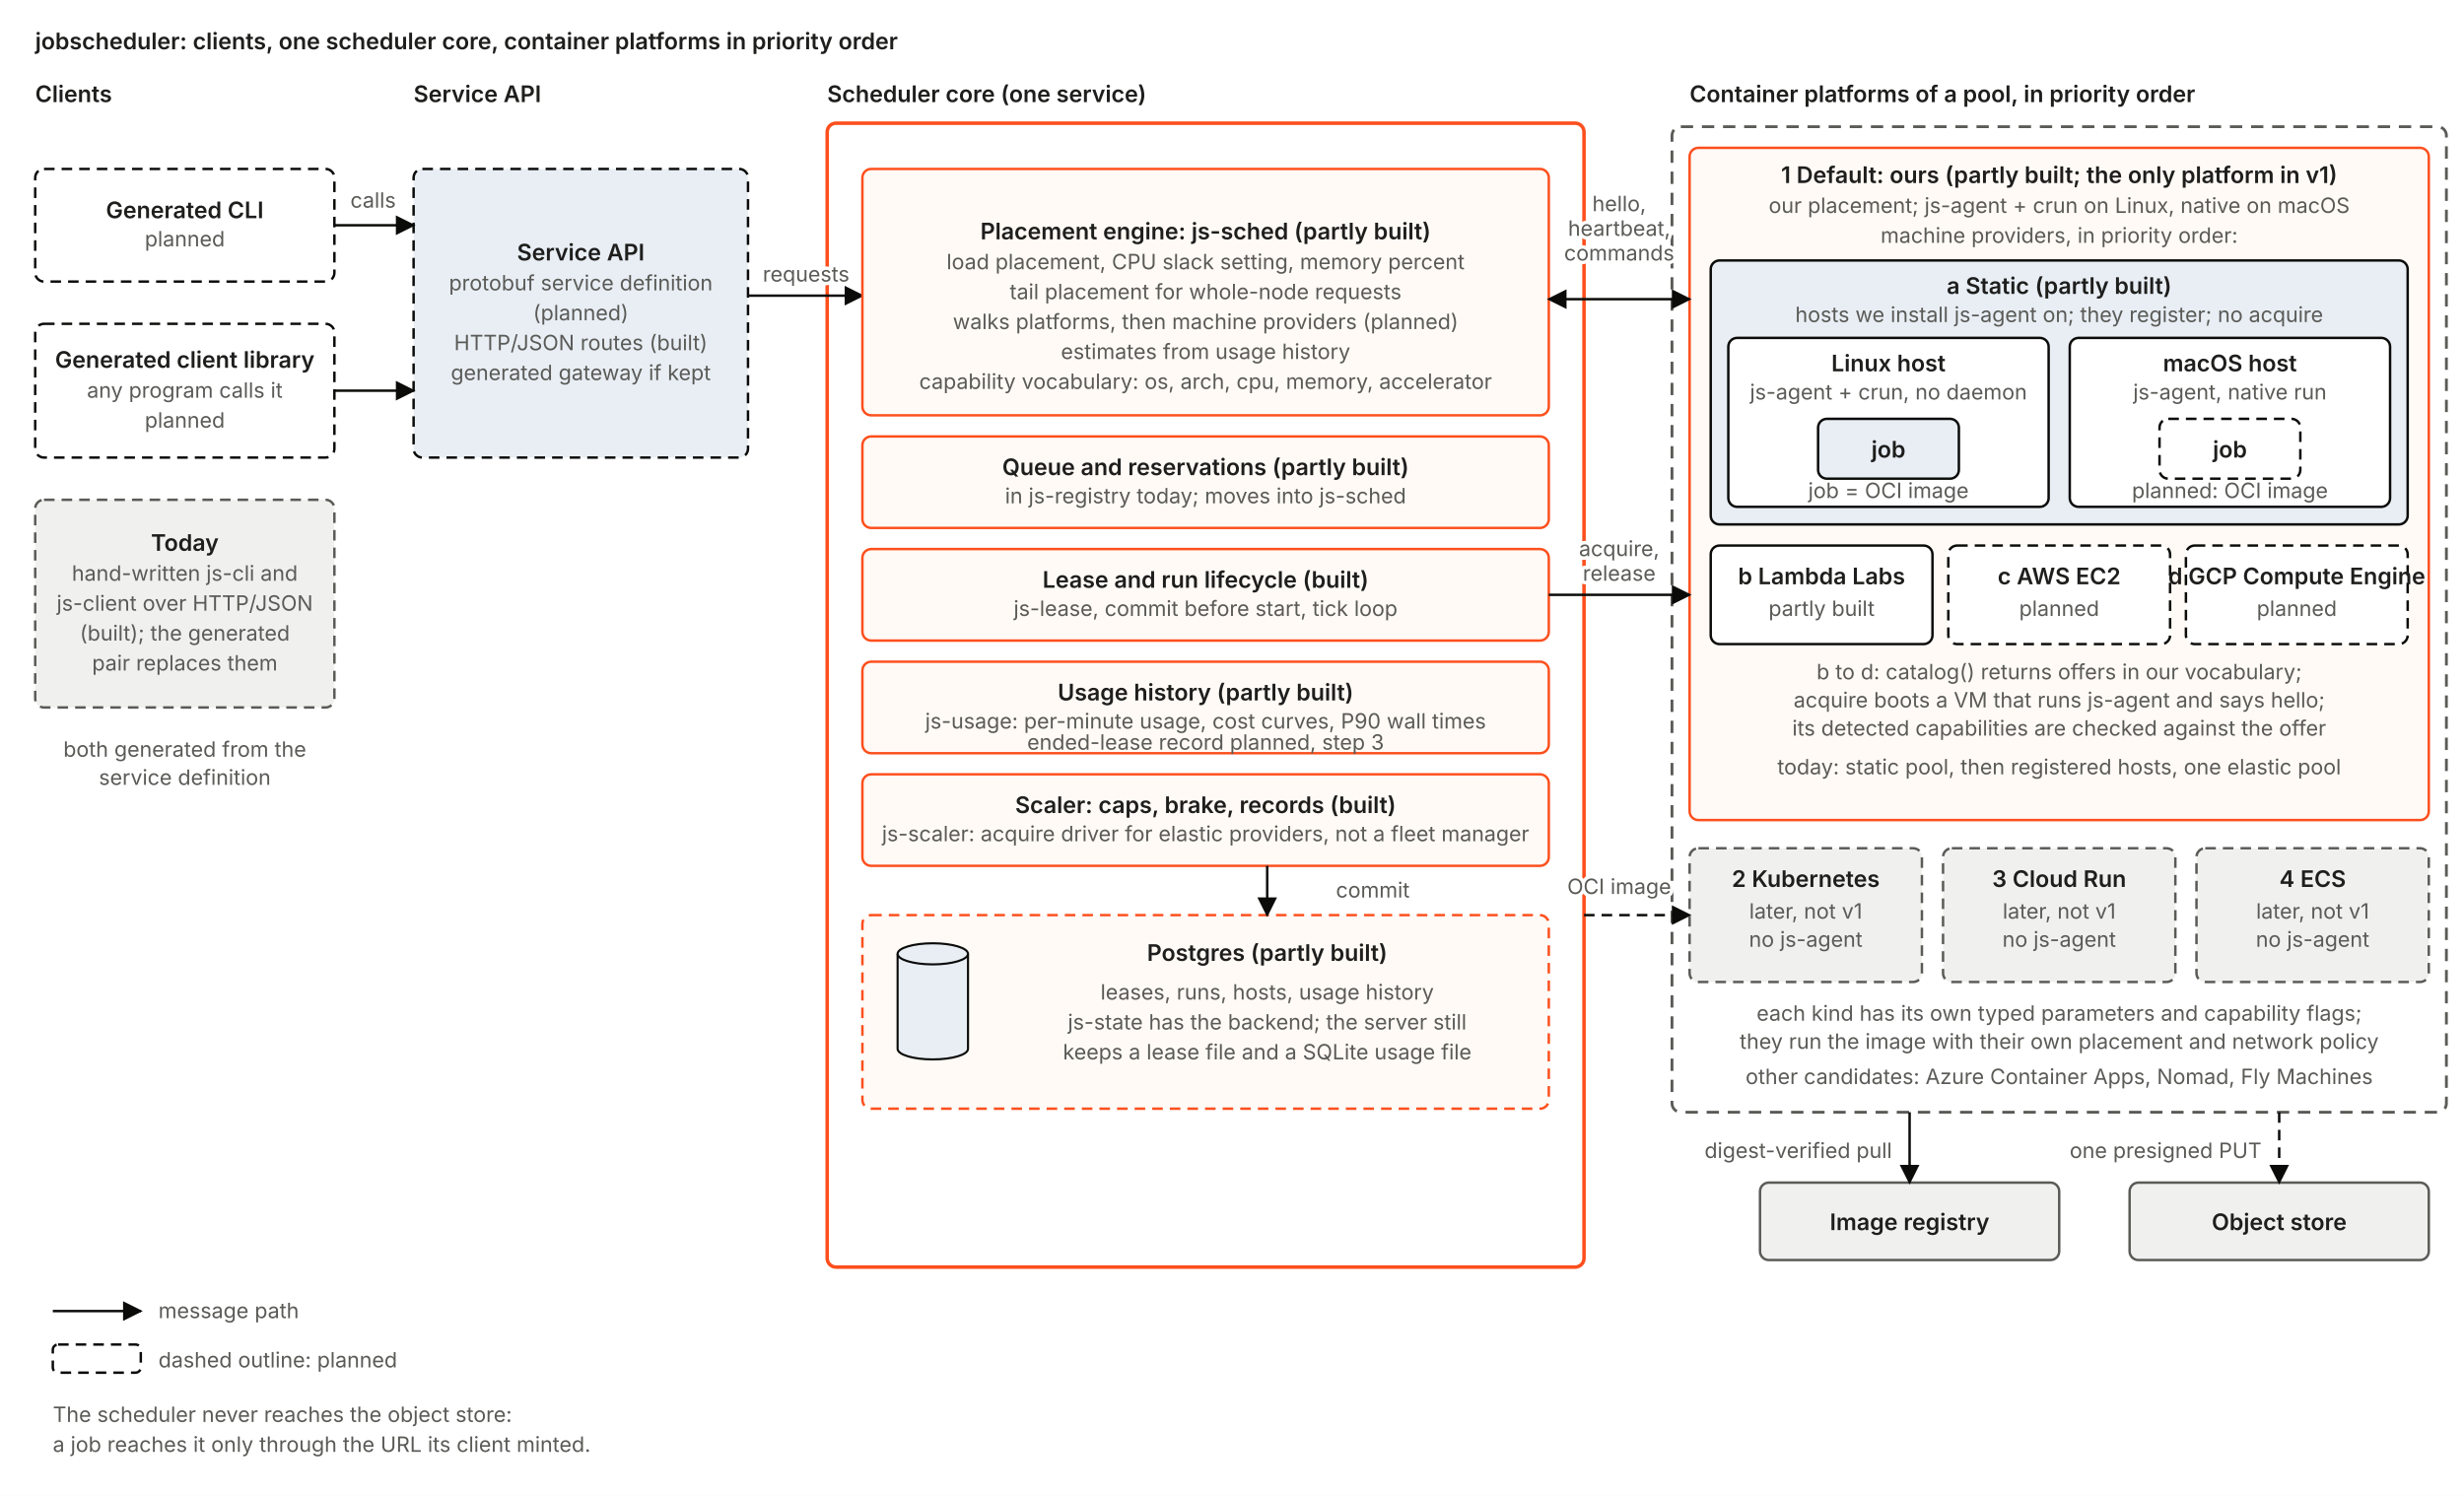
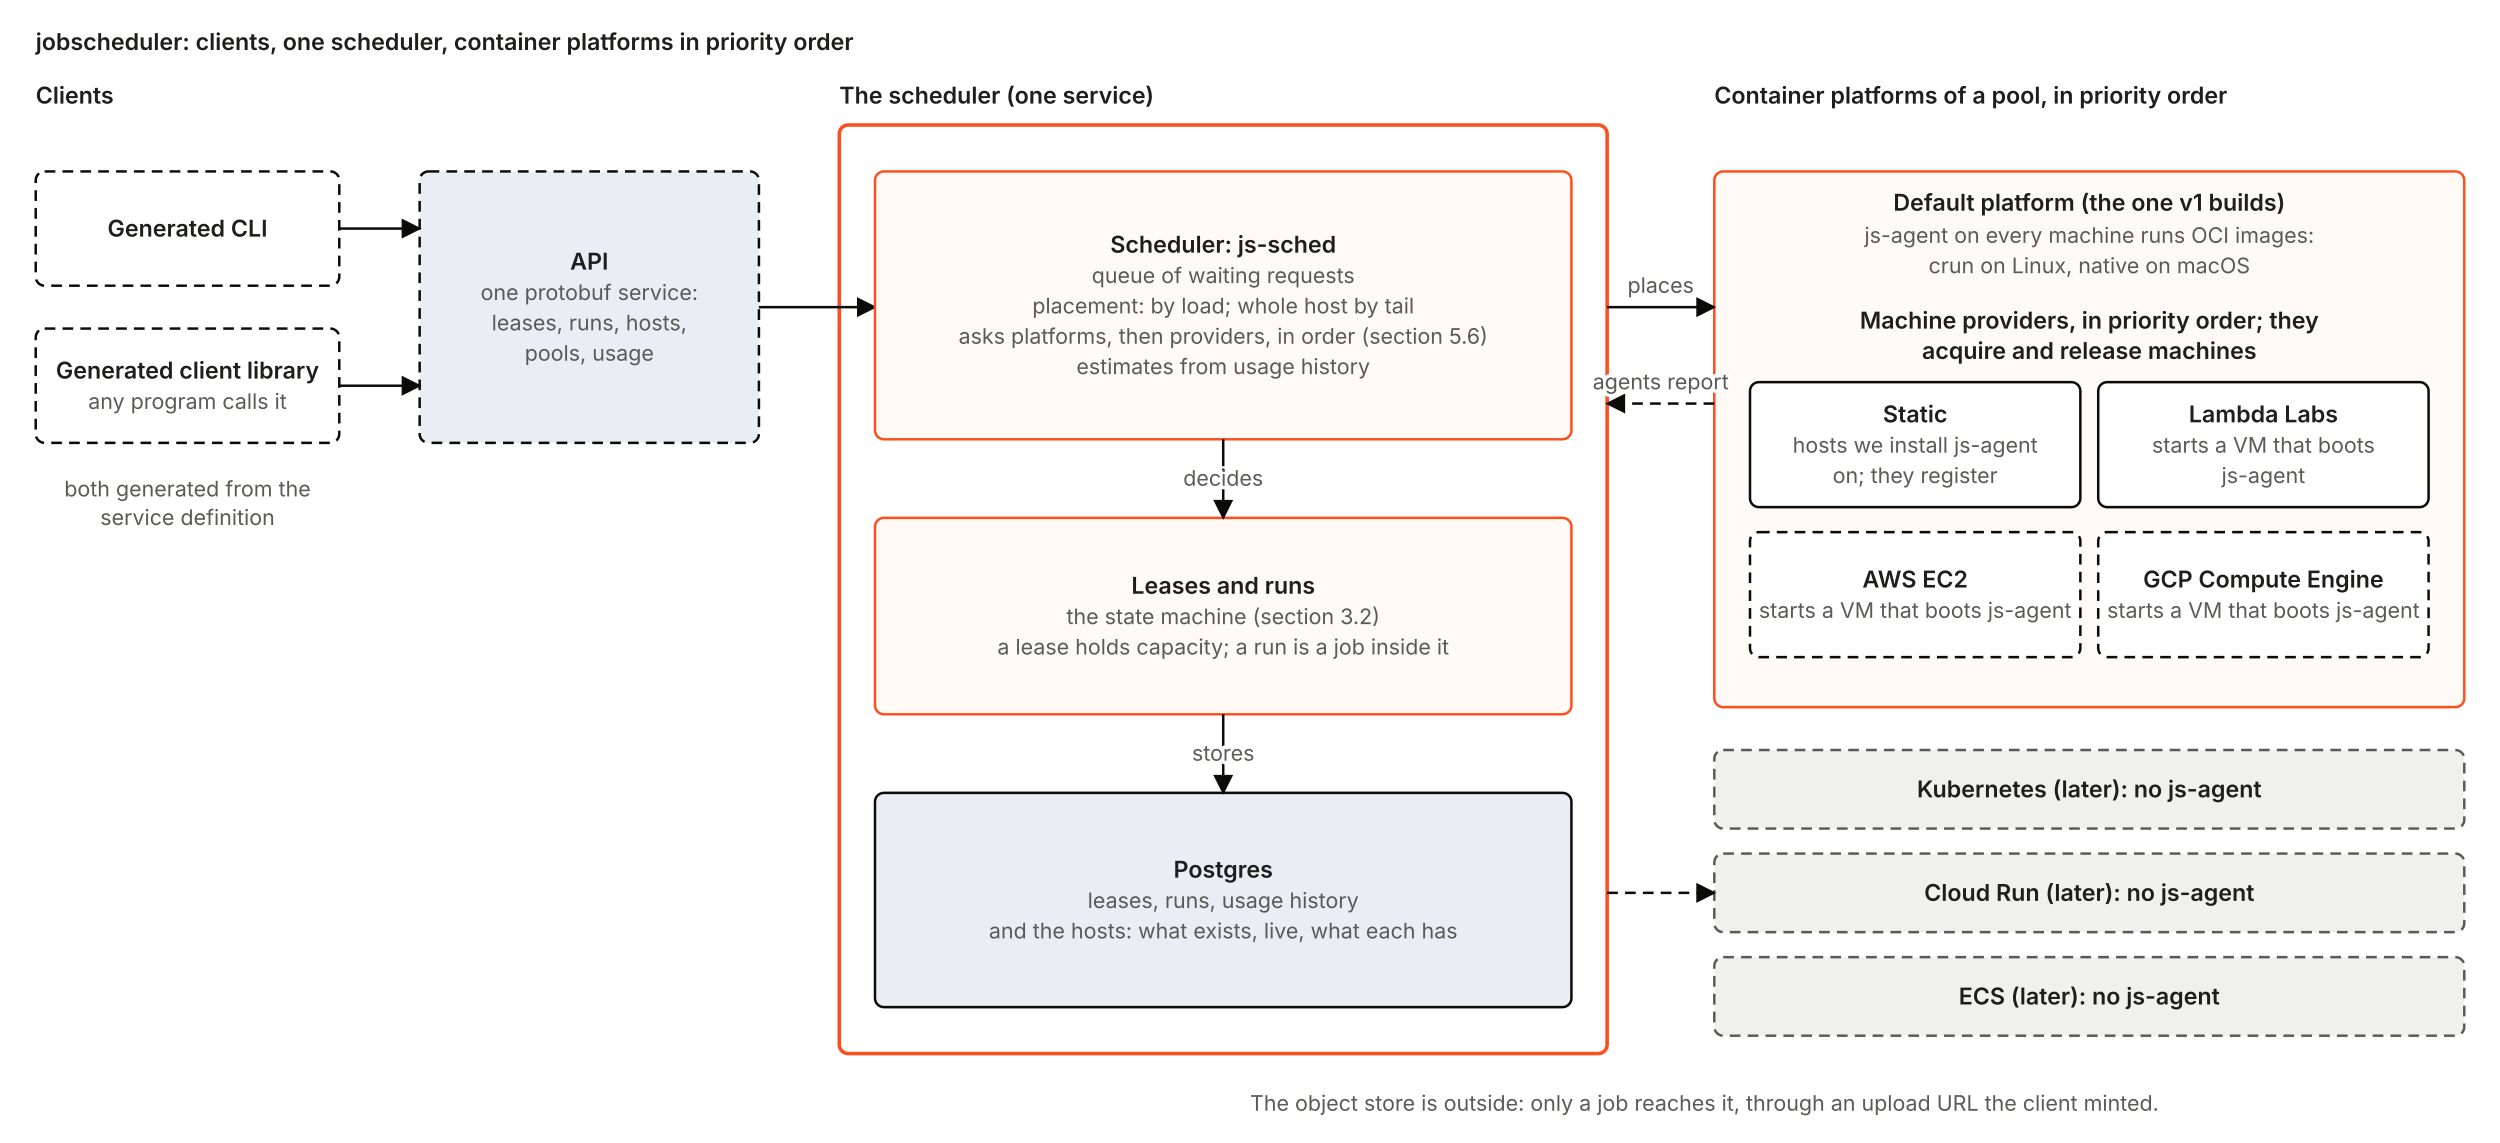
- <svg xmlns="http://www.w3.org/2000/svg" viewBox="0 0 1400 850" width="1400" height="850" role="img" aria-label="Components of jobscheduler: generated clients on the left call a protobuf service API; the scheduler core with one placement engine, queue, lease and run lifecycle and usage history keeps its state in Postgres; on the right a pool names container platforms in priority order: Default, whose ordered machine providers are static hosts running js-agent on Linux and macOS, Lambda Labs, AWS EC2 and GCP Compute Engine, then Kubernetes, Cloud Run and ECS as dashed later platforms with no js-agent; every Default machine runs js-agent and runs jobs as OCI images.">
+ <svg xmlns="http://www.w3.org/2000/svg" viewBox="0 0 1400 640" width="1400" height="640" role="img" aria-label="Components of jobscheduler, target design: generated CLI and client library call one protobuf service API; one scheduler (js-sched, queue and placement) with leases and runs, over Postgres; on the right a pool names container platforms in priority order: Default, whose ordered machine providers are Static, Lambda Labs, AWS EC2 and GCP Compute Engine, then Kubernetes, Cloud Run and ECS as dashed later platforms.">
  <defs>
    <marker id="components-ak" viewBox="0 0 10 10" refX="9" refY="5" markerWidth="8" markerHeight="8" orient="auto-start-reverse">
      <path d="M0,0 L10,5 L0,10 z" fill="#0B0B0A" />
    </marker>
    <marker id="components-ao" viewBox="0 0 10 10" refX="9" refY="5" markerWidth="8" markerHeight="8" orient="auto-start-reverse">
      <path d="M0,0 L10,5 L0,10 z" fill="#FD4F1D" />
    </marker>
    <marker id="components-ar" viewBox="0 0 10 10" refX="9" refY="5" markerWidth="8" markerHeight="8" orient="auto-start-reverse">
      <path d="M0,0 L10,5 L0,10 z" fill="#C0392B" />
    </marker>
  </defs>
  <style>
.box{fill:#FFFFFF;stroke:#0B0B0A;stroke-width:1.4}
.box-b{fill:#E8EEF4;stroke:#0B0B0A;stroke-width:1.4}
.box-o{fill:#FFFAF5;stroke:#FD4F1D;stroke-width:1.4}
.box-a{fill:#FD4F1D;stroke:#FD4F1D;stroke-width:1.4}
.box-t{fill:none;stroke:#FD4F1D;stroke-width:2}
.box-p{fill:none;stroke:#5A5A57;stroke-width:1.6;stroke-dasharray:7 5}
.box-g{fill:#F0F0EE;stroke:#5A5A57;stroke-width:1.4}
.box-gd{fill:#F0F0EE;stroke:#5A5A57;stroke-width:1.4;stroke-dasharray:6 4}
.box-r{fill:#FDECEA;stroke:#C0392B;stroke-width:1.4}
.box-rd{fill:#FFFFFF;stroke:#C0392B;stroke-width:1.4;stroke-dasharray:6 4}
.box-bd{fill:#FFFFFF;stroke:#0B0B0A;stroke-width:1.4;stroke-dasharray:6 4}
.box-od{fill:#FFFAF5;stroke:#FD4F1D;stroke-width:1.4;stroke-dasharray:6 4}
.box-bld{fill:#E8EEF4;stroke:#0B0B0A;stroke-width:1.4;stroke-dasharray:6 4}
.box-n{fill:#E6F4EA;stroke:#2E7D32;stroke-width:1.4}
.ln{stroke:#0B0B0A;fill:none;stroke-width:1.4}
.ln-d{stroke:#0B0B0A;fill:none;stroke-width:1.4;stroke-dasharray:6 4}
.ln-o{stroke:#FD4F1D;fill:none;stroke-width:1.6}
.ln-r{stroke:#C0392B;fill:none;stroke-width:1.5}
.ln-rd{stroke:#C0392B;fill:none;stroke-width:1.5;stroke-dasharray:6 4}
text{fill:#1E1E1D;font-family:system-ui,-apple-system,'Segoe UI',sans-serif;font-size:13px}
.b{font-weight:600}
.t-m{fill:#5A5A57;font-size:12px}
.t-r{fill:#C0392B;font-size:12px}
.t-w{fill:#FFFFFF;font-weight:600}
.lbl{paint-order:stroke;stroke:#FFFFFF;stroke-width:4px;stroke-linejoin:round}
</style>
-   <rect x="0" y="0" width="1400" height="850" fill="#FFFFFF" />
-   <text x="20" y="28" class="b" text-anchor="start" font-size="16">jobscheduler: clients, one scheduler core, container platforms in priority order</text>
+   <rect x="0" y="0" width="1400" height="640" fill="#FFFFFF" />
+   <text x="20" y="28" class="b" text-anchor="start" font-size="16">jobscheduler: clients, one scheduler, container platforms in priority order</text>
  <text x="20" y="58" class="b" text-anchor="start">Clients</text>
-   <text x="235" y="58" class="b" text-anchor="start">Service API</text>
-   <text x="470" y="58" class="b" text-anchor="start">Scheduler core (one service)</text>
+   <text x="470" y="58" class="b" text-anchor="start">The scheduler (one service)</text>
  <text x="960" y="58" class="b" text-anchor="start">Container platforms of a pool, in priority order</text>
  <rect x="20" y="96" width="170" height="64" rx="5" class="box-bd" />
-   <text x="105.0" y="124" class="b" text-anchor="middle">Generated CLI</text>
-   <text x="105.0" y="140" class="t-m" text-anchor="middle">planned</text>
-   <rect x="20" y="184" width="170" height="76" rx="5" class="box-bd" />
-   <text x="105.0" y="209" class="b" text-anchor="middle">Generated client library</text>
-   <text x="105.0" y="226" class="t-m" text-anchor="middle">any program calls it</text>
-   <text x="105.0" y="243" class="t-m" text-anchor="middle">planned</text>
-   <rect x="20" y="284" width="170" height="118" rx="5" class="box-gd" />
-   <text x="105.0" y="313" class="b" text-anchor="middle">Today</text>
-   <text x="105.0" y="330" class="t-m" text-anchor="middle">hand-written js-cli and</text>
-   <text x="105.0" y="347" class="t-m" text-anchor="middle">js-client over HTTP/JSON</text>
-   <text x="105.0" y="364" class="t-m" text-anchor="middle">(built); the generated</text>
-   <text x="105.0" y="381" class="t-m" text-anchor="middle">pair replaces them</text>
-   <text x="105" y="430" class="t-m" text-anchor="middle">both generated from the</text>
-   <text x="105" y="446" class="t-m" text-anchor="middle">service definition</text>
-   <rect x="235" y="96" width="190" height="164" rx="5" class="box-bld" />
-   <text x="330.0" y="148" class="b" text-anchor="middle">Service API</text>
-   <text x="330.0" y="165" class="t-m" text-anchor="middle">protobuf service definition</text>
-   <text x="330.0" y="182" class="t-m" text-anchor="middle">(planned)</text>
-   <text x="330.0" y="199" class="t-m" text-anchor="middle">HTTP/JSON routes (built)</text>
-   <text x="330.0" y="216" class="t-m" text-anchor="middle">generated gateway if kept</text>
+   <text x="105.0" y="132.5" class="b" text-anchor="middle">Generated CLI</text>
+   <rect x="20" y="184" width="170" height="64" rx="5" class="box-bd" />
+   <text x="105.0" y="212.0" class="b" text-anchor="middle">Generated client library</text>
+   <text x="105.0" y="229.0" class="t-m" text-anchor="middle">any program calls it</text>
+   <text x="105" y="278" class="t-m" text-anchor="middle">both generated from the</text>
+   <text x="105" y="294" class="t-m" text-anchor="middle">service definition</text>
+   <rect x="235" y="96" width="190" height="152" rx="5" class="box-bld" />
+   <text x="330.0" y="151.0" class="b" text-anchor="middle">API</text>
+   <text x="330.0" y="168.0" class="t-m" text-anchor="middle">one protobuf service:</text>
+   <text x="330.0" y="185.0" class="t-m" text-anchor="middle">leases, runs, hosts,</text>
+   <text x="330.0" y="202.0" class="t-m" text-anchor="middle">pools, usage</text>
  <path d="M190,128 L235,128" class="ln" marker-end="url(#components-ak)" />
-   <path d="M190,222 L235,222" class="ln" marker-end="url(#components-ak)" />
-   <text x="212" y="118" class="t-m lbl" text-anchor="middle">calls</text>
-   <rect x="470" y="70" width="430" height="650" rx="5" class="box-t" />
-   <path d="M425,168 L490,168" class="ln" marker-end="url(#components-ak)" />
-   <text x="458" y="160" class="t-m lbl" text-anchor="middle">requests</text>
-   <rect x="490" y="96" width="390" height="140" rx="5" class="box-o" />
-   <text x="685.0" y="136" class="b" text-anchor="middle">Placement engine: js-sched (partly built)</text>
-   <text x="685.0" y="153" class="t-m" text-anchor="middle">load placement, CPU slack setting, memory percent</text>
-   <text x="685.0" y="170" class="t-m" text-anchor="middle">tail placement for whole-node requests</text>
-   <text x="685.0" y="187" class="t-m" text-anchor="middle">walks platforms, then machine providers (planned)</text>
-   <text x="685.0" y="204" class="t-m" text-anchor="middle">estimates from usage history</text>
-   <text x="685.0" y="221" class="t-m" text-anchor="middle">capability vocabulary: os, arch, cpu, memory, accelerator</text>
-   <rect x="490" y="248" width="390" height="52" rx="5" class="box-o" />
-   <text x="685.0" y="270" class="b" text-anchor="middle">Queue and reservations (partly built)</text>
-   <text x="685.0" y="286" class="t-m" text-anchor="middle">in js-registry today; moves into js-sched</text>
-   <rect x="490" y="312" width="390" height="52" rx="5" class="box-o" />
-   <text x="685.0" y="334" class="b" text-anchor="middle">Lease and run lifecycle (built)</text>
-   <text x="685.0" y="350" class="t-m" text-anchor="middle">js-lease, commit before start, tick loop</text>
-   <rect x="490" y="376" width="390" height="52" rx="5" class="box-o" />
-   <text x="685.0" y="398" class="b" text-anchor="middle">Usage history (partly built)</text>
-   <text x="685.0" y="414" class="t-m" text-anchor="middle">js-usage: per-minute usage, cost curves, P90 wall times</text>
-   <text x="685.0" y="426" class="t-m" text-anchor="middle" font-size="10">ended-lease record planned, step 3</text>
-   <rect x="490" y="440" width="390" height="52" rx="5" class="box-o" />
-   <text x="685.0" y="462" class="b" text-anchor="middle">Scaler: caps, brake, records (built)</text>
-   <text x="685.0" y="478" class="t-m" text-anchor="middle">js-scaler: acquire driver for elastic providers, not a fleet manager</text>
-   <rect x="490" y="520" width="390" height="110" rx="5" class="box-od" />
-   <path d="M510,542 v54 a20,6 0 0 0 40,0 v-54" fill="#E8EEF4" stroke="#0B0B0A" stroke-width="1.2" />
-   <ellipse cx="530" cy="542" rx="20" ry="6" fill="#E8EEF4" stroke="#0B0B0A" stroke-width="1.2" />
-   <text x="720" y="546" class="b" text-anchor="middle">Postgres (partly built)</text>
-   <text x="720" y="568" class="t-m" text-anchor="middle">leases, runs, hosts, usage history</text>
-   <text x="720" y="585" class="t-m" text-anchor="middle">js-state has the backend; the server still</text>
-   <text x="720" y="602" class="t-m" text-anchor="middle">keeps a lease file and a SQLite usage file</text>
-   <path d="M720,492 L720,520" class="ln" marker-end="url(#components-ak)" />
-   <text x="780" y="510" class="t-m lbl" text-anchor="middle">commit</text>
-   <rect x="950" y="72" width="440" height="560" rx="5" class="box-p" />
-   <rect x="960" y="84" width="420" height="382" rx="5" class="box-o" />
-   <text x="1170" y="104" class="b" text-anchor="middle">1  Default: ours (partly built; the only platform in v1)</text>
-   <text x="1170" y="121" class="t-m" text-anchor="middle">our placement; js-agent + crun on Linux, native on macOS</text>
-   <text x="1170" y="138" class="t-m" text-anchor="middle">machine providers, in priority order:</text>
-   <rect x="972" y="148" width="396" height="150" rx="5" class="box-b" />
-   <text x="1170" y="167" class="b" text-anchor="middle">a  Static (partly built)</text>
-   <text x="1170" y="183" class="t-m" text-anchor="middle">hosts we install js-agent on; they register; no acquire</text>
-   <rect x="982" y="192" width="182" height="96" rx="5" class="box" />
-   <text x="1073" y="211" class="b" text-anchor="middle">Linux host</text>
-   <text x="1073" y="227" class="t-m" text-anchor="middle">js-agent + crun, no daemon</text>
-   <rect x="1033" y="238" width="80" height="34" rx="5" class="box-b" />
-   <text x="1073" y="260" class="b" text-anchor="middle">job</text>
-   <text x="1073" y="283" class="t-m" text-anchor="middle" font-size="10">job = OCI image</text>
-   <rect x="1176" y="192" width="182" height="96" rx="5" class="box" />
-   <text x="1267" y="211" class="b" text-anchor="middle">macOS host</text>
-   <text x="1267" y="227" class="t-m" text-anchor="middle">js-agent, native run</text>
-   <rect x="1227" y="238" width="80" height="34" rx="5" class="box-bd" />
-   <text x="1267" y="260" class="b" text-anchor="middle">job</text>
-   <text x="1267" y="283" class="t-m" text-anchor="middle" font-size="10">planned: OCI image</text>
-   <rect x="972" y="310" width="126" height="56" rx="5" class="box" />
-   <text x="1035" y="332" class="b" text-anchor="middle">b  Lambda Labs</text>
-   <text x="1035" y="350" class="t-m" text-anchor="middle">partly built</text>
-   <rect x="1107" y="310" width="126" height="56" rx="5" class="box-bd" />
-   <text x="1170" y="332" class="b" text-anchor="middle">c  AWS EC2</text>
-   <text x="1170" y="350" class="t-m" text-anchor="middle">planned</text>
-   <rect x="1242" y="310" width="126" height="56" rx="5" class="box-bd" />
-   <text x="1305" y="332" class="b" text-anchor="middle">d  GCP Compute Engine</text>
-   <text x="1305" y="350" class="t-m" text-anchor="middle">planned</text>
-   <text x="1170" y="386" class="t-m" text-anchor="middle">b to d: catalog() returns offers in our vocabulary;</text>
-   <text x="1170" y="402" class="t-m" text-anchor="middle">acquire boots a VM that runs js-agent and says hello;</text>
-   <text x="1170" y="418" class="t-m" text-anchor="middle">its detected capabilities are checked against the offer</text>
-   <text x="1170" y="440" class="t-m" text-anchor="middle">today: static pool, then registered hosts, one elastic pool</text>
-   <rect x="960" y="482" width="132" height="76" rx="5" class="box-gd" />
-   <text x="1026" y="504" class="b" text-anchor="middle">2  Kubernetes</text>
-   <text x="1026" y="522" class="t-m" text-anchor="middle">later, not v1</text>
-   <text x="1026" y="538" class="t-m" text-anchor="middle">no js-agent</text>
-   <rect x="1104" y="482" width="132" height="76" rx="5" class="box-gd" />
-   <text x="1170" y="504" class="b" text-anchor="middle">3  Cloud Run</text>
-   <text x="1170" y="522" class="t-m" text-anchor="middle">later, not v1</text>
-   <text x="1170" y="538" class="t-m" text-anchor="middle">no js-agent</text>
-   <rect x="1248" y="482" width="132" height="76" rx="5" class="box-gd" />
-   <text x="1314" y="504" class="b" text-anchor="middle">4  ECS</text>
-   <text x="1314" y="522" class="t-m" text-anchor="middle">later, not v1</text>
-   <text x="1314" y="538" class="t-m" text-anchor="middle">no js-agent</text>
-   <text x="1170" y="580" class="t-m" text-anchor="middle">each kind has its own typed parameters and capability flags;</text>
-   <text x="1170" y="596" class="t-m" text-anchor="middle">they run the image with their own placement and network policy</text>
-   <text x="1170" y="616" class="t-m" text-anchor="middle">other candidates: Azure Container Apps, Nomad, Fly Machines</text>
-   <path d="M880,170 L960,170" class="ln" marker-end="url(#components-ak)" marker-start="url(#components-ak)" />
-   <text x="920" y="120" class="t-m lbl" text-anchor="middle">hello,</text>
-   <text x="920" y="134" class="t-m lbl" text-anchor="middle">heartbeat,</text>
-   <text x="920" y="148" class="t-m lbl" text-anchor="middle">commands</text>
-   <path d="M880,338 L960,338" class="ln" marker-end="url(#components-ak)" />
-   <text x="920" y="316" class="t-m lbl" text-anchor="middle">acquire,</text>
-   <text x="920" y="330" class="t-m lbl" text-anchor="middle">release</text>
-   <path d="M900,520 L960,520" class="ln-d" marker-end="url(#components-ak)" />
-   <text x="920" y="508" class="t-m lbl" text-anchor="middle">OCI image</text>
-   <rect x="1000" y="672" width="170" height="44" rx="5" class="box-g" />
-   <text x="1085" y="699" class="b" text-anchor="middle">Image registry</text>
-   <rect x="1210" y="672" width="170" height="44" rx="5" class="box-g" />
-   <text x="1295" y="699" class="b" text-anchor="middle">Object store</text>
-   <path d="M1085,632 L1085,672" class="ln" marker-end="url(#components-ak)" />
-   <text x="1075" y="658" class="t-m lbl" text-anchor="end">digest-verified pull</text>
-   <path d="M1295,632 L1295,672" class="ln-d" marker-end="url(#components-ak)" />
-   <text x="1285" y="658" class="t-m lbl" text-anchor="end">one presigned PUT</text>
-   <path d="M30,745 L80,745" class="ln" marker-end="url(#components-ak)" />
-   <text x="90" y="749" class="t-m" text-anchor="start">message path</text>
-   <rect x="30" y="764" width="50" height="16" rx="3" class="box-bd" />
-   <text x="90" y="777" class="t-m" text-anchor="start">dashed outline: planned</text>
-   <text x="30" y="808" class="t-m" text-anchor="start">The scheduler never reaches the object store:</text>
-   <text x="30" y="825" class="t-m" text-anchor="start">a job reaches it only through the URL its client minted.</text>
+   <path d="M190,216 L235,216" class="ln" marker-end="url(#components-ak)" />
+   <rect x="470" y="70" width="430" height="520" rx="5" class="box-t" />
+   <path d="M425,172 L490,172" class="ln" marker-end="url(#components-ak)" />
+   <rect x="490" y="96" width="390" height="150" rx="5" class="box-o" />
+   <text x="685.0" y="141.5" class="b" text-anchor="middle">Scheduler: js-sched</text>
+   <text x="685.0" y="158.5" class="t-m" text-anchor="middle">queue of waiting requests</text>
+   <text x="685.0" y="175.5" class="t-m" text-anchor="middle">placement: by load; whole host by tail</text>
+   <text x="685.0" y="192.5" class="t-m" text-anchor="middle">asks platforms, then providers, in order (section 5.6)</text>
+   <text x="685.0" y="209.5" class="t-m" text-anchor="middle">estimates from usage history</text>
+   <rect x="490" y="290" width="390" height="110" rx="5" class="box-o" />
+   <text x="685.0" y="332.5" class="b" text-anchor="middle">Leases and runs</text>
+   <text x="685.0" y="349.5" class="t-m" text-anchor="middle">the state machine (section 3.2)</text>
+   <text x="685.0" y="366.5" class="t-m" text-anchor="middle">a lease holds capacity; a run is a job inside it</text>
+   <rect x="490" y="444" width="390" height="120" rx="5" class="box-b" />
+   <text x="685.0" y="491.5" class="b" text-anchor="middle">Postgres</text>
+   <text x="685.0" y="508.5" class="t-m" text-anchor="middle">leases, runs, usage history</text>
+   <text x="685.0" y="525.5" class="t-m" text-anchor="middle">and the hosts: what exists, live, what each has</text>
+   <path d="M685,246 L685,290" class="ln" marker-end="url(#components-ak)" />
+   <path d="M685,400 L685,444" class="ln" marker-end="url(#components-ak)" />
+   <text x="685" y="272" class="t-m lbl" text-anchor="middle">decides</text>
+   <text x="685" y="426" class="t-m lbl" text-anchor="middle">stores</text>
+   <rect x="960" y="96" width="420" height="300" rx="5" class="box-o" />
+   <text x="1170" y="118" class="b" text-anchor="middle">Default platform (the one v1 builds)</text>
+   <text x="1170" y="136" class="t-m" text-anchor="middle">js-agent on every machine runs OCI images:</text>
+   <text x="1170" y="153" class="t-m" text-anchor="middle">crun on Linux, native on macOS</text>
+   <text x="1170" y="184" class="b" text-anchor="middle">Machine providers, in priority order; they</text>
+   <text x="1170" y="201" class="b" text-anchor="middle">acquire and release machines</text>
+   <rect x="980" y="214" width="185" height="70" rx="5" class="box" />
+   <text x="1072.5" y="236.5" class="b" text-anchor="middle">Static</text>
+   <text x="1072.5" y="253.5" class="t-m" text-anchor="middle">hosts we install js-agent</text>
+   <text x="1072.5" y="270.5" class="t-m" text-anchor="middle">on; they register</text>
+   <rect x="1175" y="214" width="185" height="70" rx="5" class="box" />
+   <text x="1267.5" y="236.5" class="b" text-anchor="middle">Lambda Labs</text>
+   <text x="1267.5" y="253.5" class="t-m" text-anchor="middle">starts a VM that boots</text>
+   <text x="1267.5" y="270.5" class="t-m" text-anchor="middle">js-agent</text>
+   <rect x="980" y="298" width="185" height="70" rx="5" class="box-bd" />
+   <text x="1072.5" y="329.0" class="b" text-anchor="middle">AWS EC2</text>
+   <text x="1072.5" y="346.0" class="t-m" text-anchor="middle">starts a VM that boots js-agent</text>
+   <rect x="1175" y="298" width="185" height="70" rx="5" class="box-bd" />
+   <text x="1267.5" y="329.0" class="b" text-anchor="middle">GCP Compute Engine</text>
+   <text x="1267.5" y="346.0" class="t-m" text-anchor="middle">starts a VM that boots js-agent</text>
+   <rect x="960" y="420" width="420" height="44" rx="5" class="box-gd" />
+   <text x="1170.0" y="446.5" class="b" text-anchor="middle">Kubernetes (later): no js-agent</text>
+   <rect x="960" y="478" width="420" height="44" rx="5" class="box-gd" />
+   <text x="1170.0" y="504.5" class="b" text-anchor="middle">Cloud Run (later): no js-agent</text>
+   <rect x="960" y="536" width="420" height="44" rx="5" class="box-gd" />
+   <text x="1170.0" y="562.5" class="b" text-anchor="middle">ECS (later): no js-agent</text>
+   <path d="M900,172 L960,172" class="ln" marker-end="url(#components-ak)" />
+   <text x="930" y="164" class="t-m lbl" text-anchor="middle">places</text>
+   <path d="M960,226 L900,226" class="ln-d" marker-end="url(#components-ak)" />
+   <text x="930" y="218" class="t-m lbl" text-anchor="middle">agents report</text>
+   <path d="M900,500 L960,500" class="ln-d" marker-end="url(#components-ak)" />
+   <text x="700" y="622" class="t-m" text-anchor="start">The object store is outside: only a job reaches it, through an upload URL the client minted.</text>
</svg>
